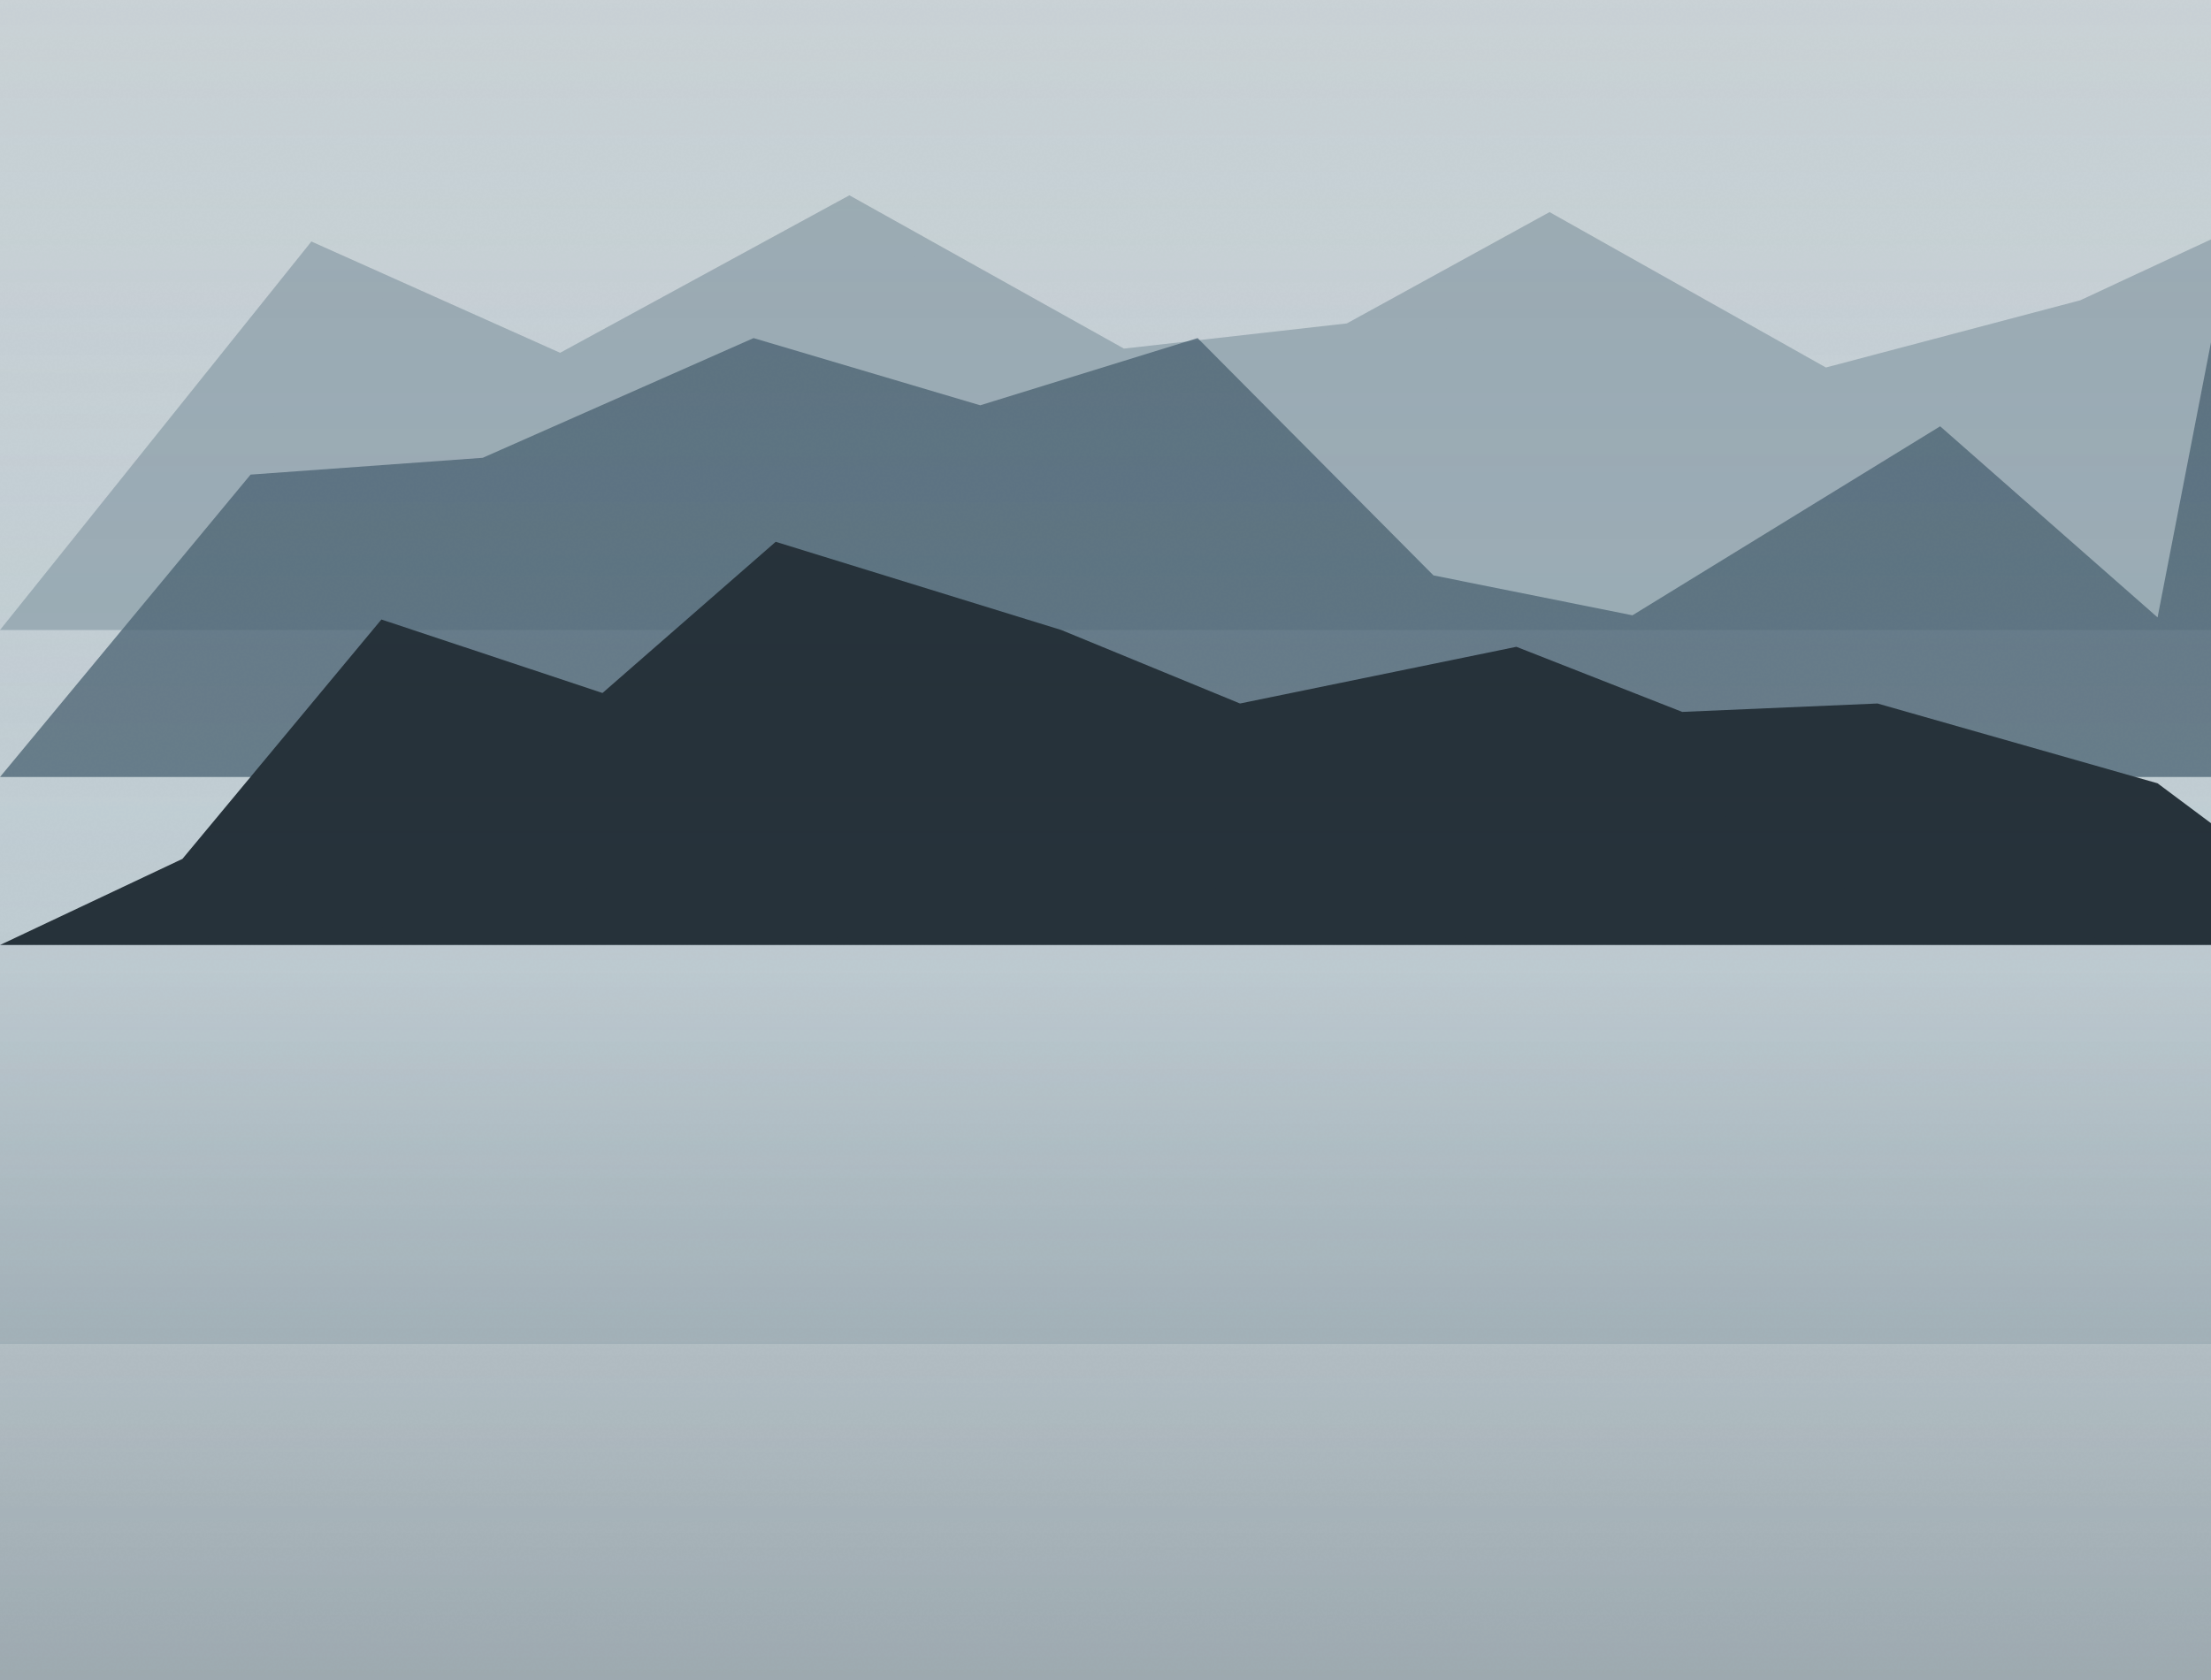
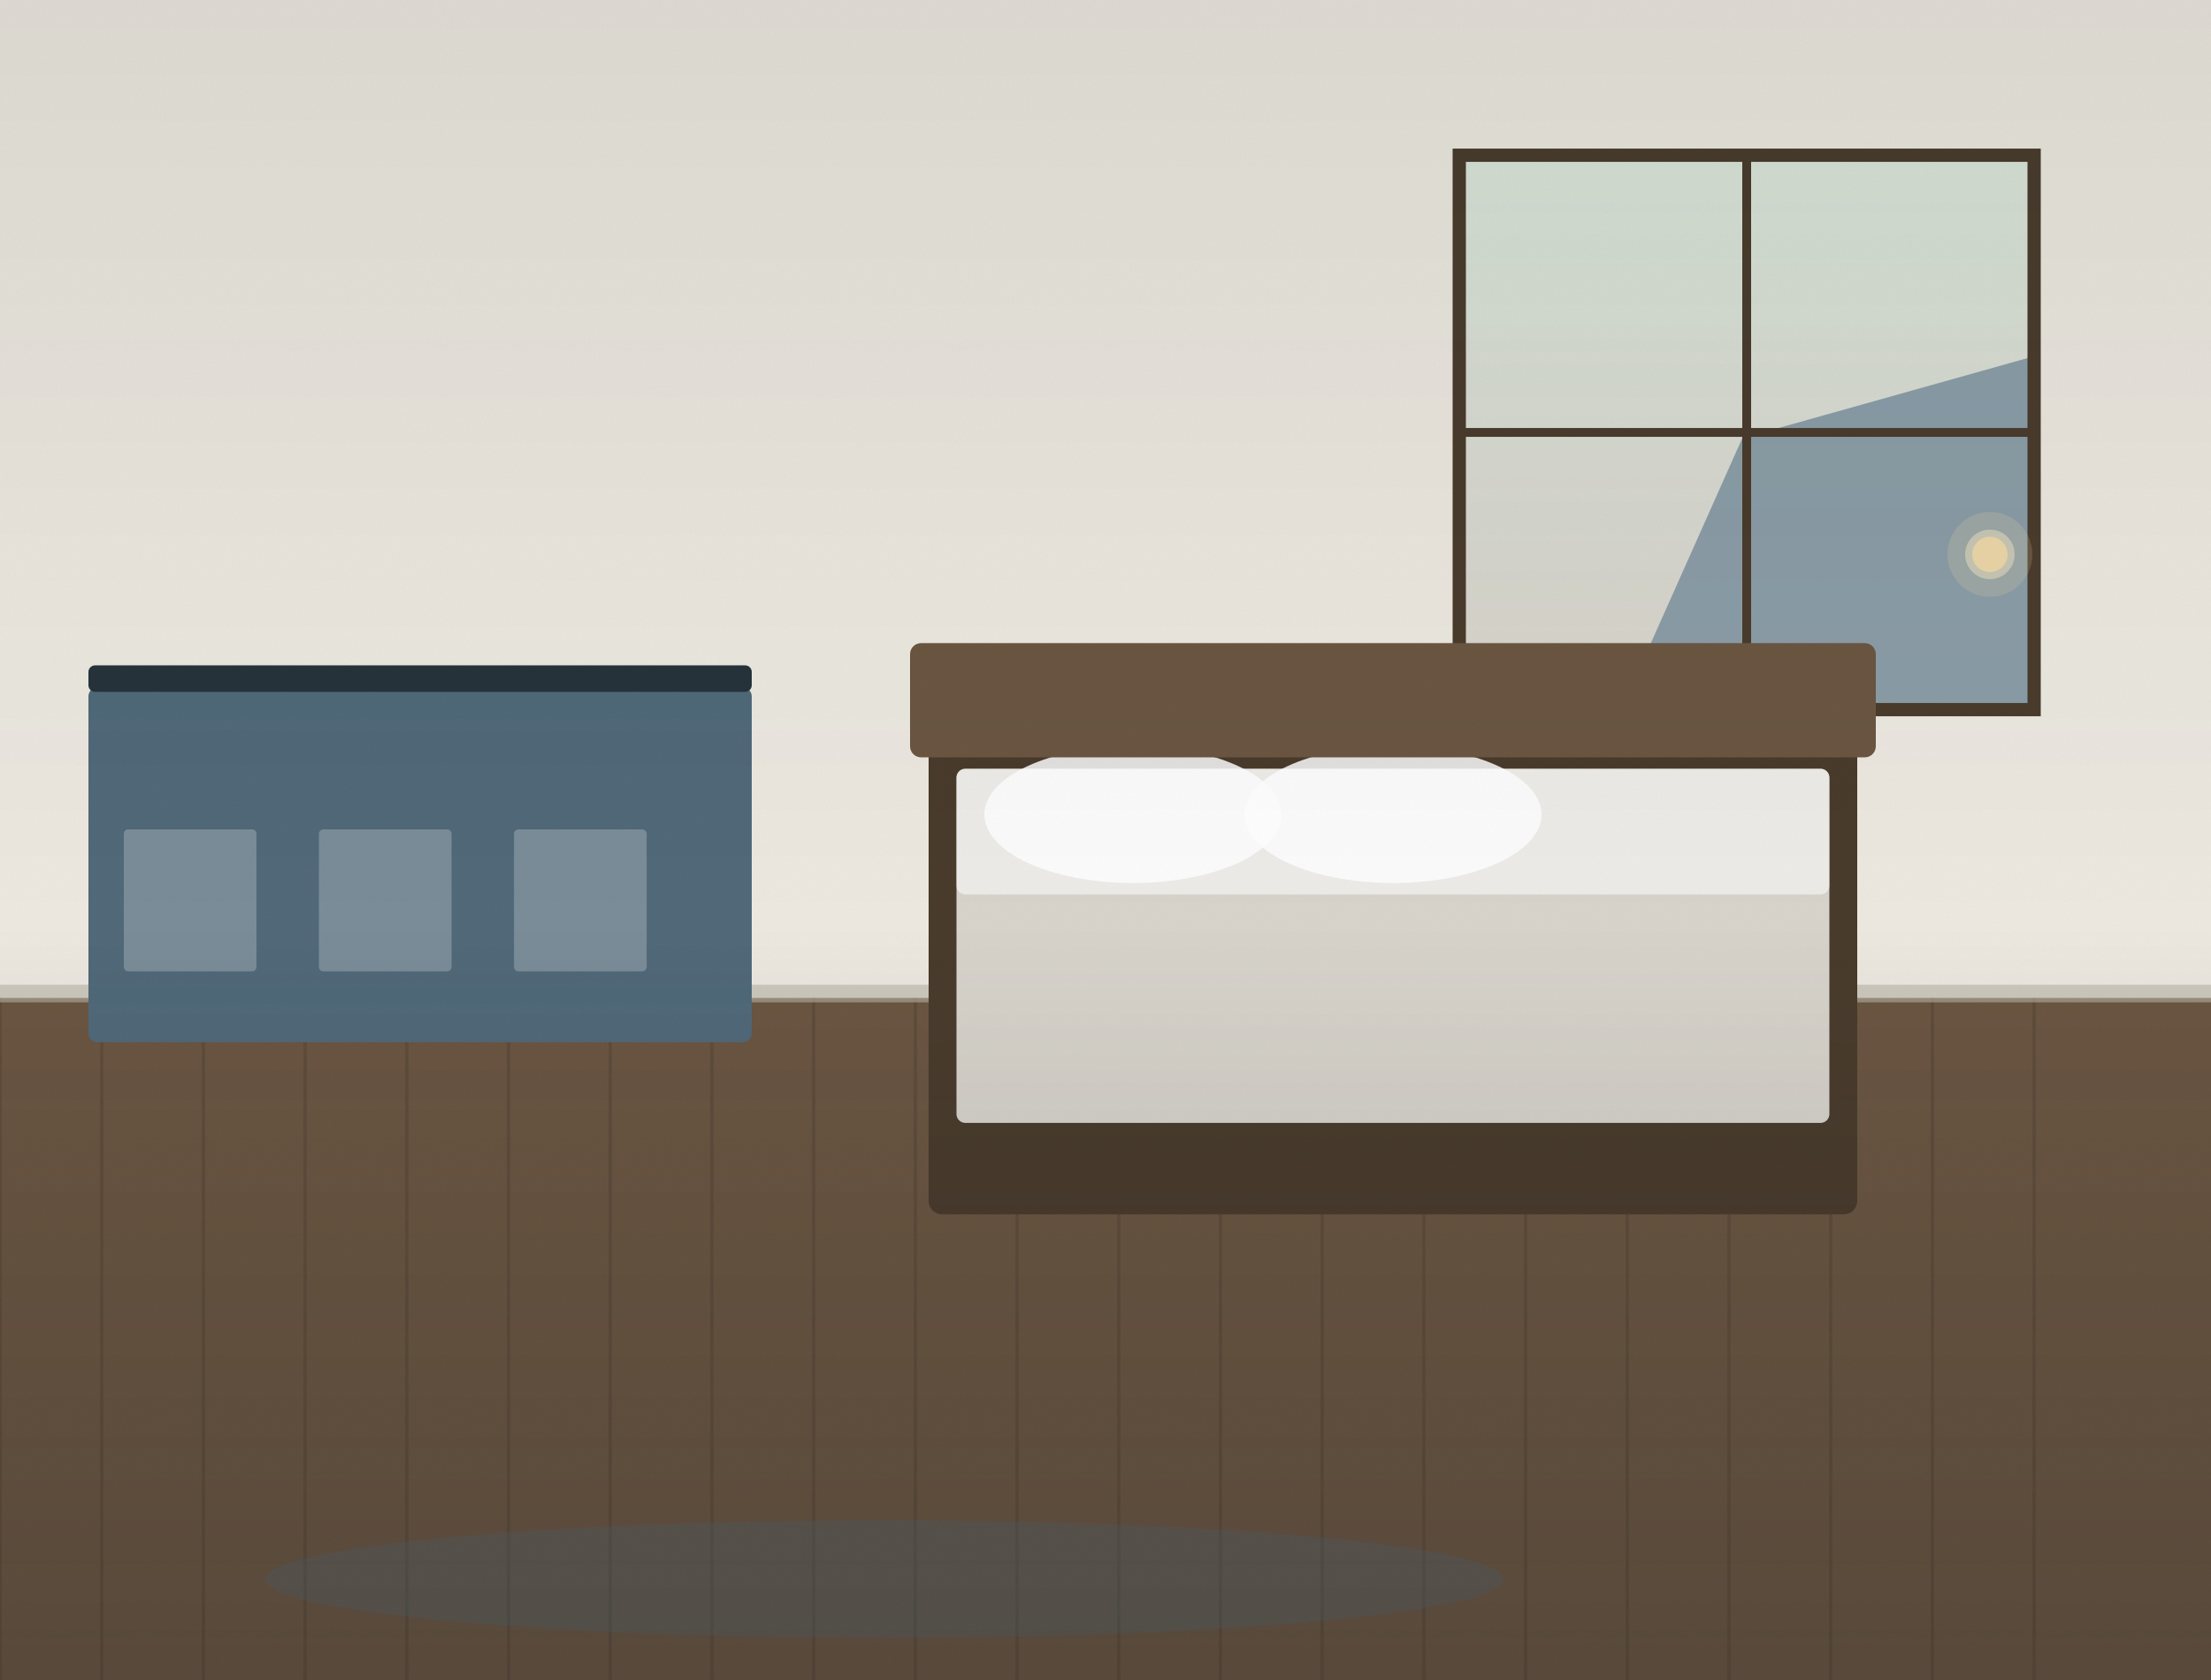
<svg xmlns="http://www.w3.org/2000/svg" viewBox="0 0 1000 760" width="1000" height="760" role="img" aria-label="Apartmán">
+   <rect width="1000" height="760" fill="#F5F6F4" />
+   <rect width="1000" height="501.6" fill="#EDE9E0" />
+   <rect y="451.44" width="1000" height="308.56" fill="#6B5642" />
+   <line x1="0" y1="451.44" x2="0" y2="760" stroke="#4A3B2C" stroke-width="1.5" opacity="0.35" />
+   <line x1="46" y1="451.44" x2="46" y2="760" stroke="#4A3B2C" stroke-width="1.5" opacity="0.35" />
+   <line x1="92" y1="451.44" x2="92" y2="760" stroke="#4A3B2C" stroke-width="1.5" opacity="0.35" />
+   <line x1="138" y1="451.44" x2="138" y2="760" stroke="#4A3B2C" stroke-width="1.5" opacity="0.35" />
+   <line x1="184" y1="451.44" x2="184" y2="760" stroke="#4A3B2C" stroke-width="1.5" opacity="0.35" />
+   <line x1="230" y1="451.44" x2="230" y2="760" stroke="#4A3B2C" stroke-width="1.5" opacity="0.35" />
+   <line x1="276" y1="451.44" x2="276" y2="760" stroke="#4A3B2C" stroke-width="1.5" opacity="0.35" />
+   <line x1="322" y1="451.44" x2="322" y2="760" stroke="#4A3B2C" stroke-width="1.5" opacity="0.35" />
+   <line x1="368" y1="451.44" x2="368" y2="760" stroke="#4A3B2C" stroke-width="1.5" opacity="0.35" />
+   <line x1="414" y1="451.44" x2="414" y2="760" stroke="#4A3B2C" stroke-width="1.5" opacity="0.35" />
+   <line x1="460" y1="451.44" x2="460" y2="760" stroke="#4A3B2C" stroke-width="1.5" opacity="0.35" />
+   <line x1="506" y1="451.44" x2="506" y2="760" stroke="#4A3B2C" stroke-width="1.5" opacity="0.35" />
+   <line x1="552" y1="451.44" x2="552" y2="760" stroke="#4A3B2C" stroke-width="1.5" opacity="0.35" />
+   <line x1="598" y1="451.44" x2="598" y2="760" stroke="#4A3B2C" stroke-width="1.5" opacity="0.35" />
+   <line x1="644" y1="451.44" x2="644" y2="760" stroke="#4A3B2C" stroke-width="1.5" opacity="0.35" />
+   <line x1="690" y1="451.44" x2="690" y2="760" stroke="#4A3B2C" stroke-width="1.5" opacity="0.35" />
+   <line x1="736" y1="451.44" x2="736" y2="760" stroke="#4A3B2C" stroke-width="1.5" opacity="0.35" />
+   <line x1="782" y1="451.44" x2="782" y2="760" stroke="#4A3B2C" stroke-width="1.5" opacity="0.35" />
+   <line x1="828" y1="451.44" x2="828" y2="760" stroke="#4A3B2C" stroke-width="1.5" opacity="0.35" />
+   <line x1="874" y1="451.44" x2="874" y2="760" stroke="#4A3B2C" stroke-width="1.5" opacity="0.35" />
+   <line x1="920" y1="451.44" x2="920" y2="760" stroke="#4A3B2C" stroke-width="1.5" opacity="0.35" />
+   <rect y="445.44" width="1000" height="8" fill="#B8B2A4" opacity="0.6" />
+   <g transform="translate(660.0,70.224)">
+     <defs>
+       <linearGradient id="winview-660-70" x1="0" y1="0" x2="0" y2="1">
+         <stop offset="0%" stop-color="#DCE6DA" />
+         <stop offset="100%" stop-color="#D8D4CC" />
+       </linearGradient>
+     </defs>
+     <rect width="260.0" height="250.8" fill="url(#winview-660-70)" />
+     <svg width="260.0" height="250.8" viewBox="0 0 260.0 250.8">
+       <path d="M0,415 L128,128 L274,87 L280,103 L280,415 Z" fill="#7E93A0" opacity="0.85" />
+     </svg>
+     <rect width="260.0" height="250.8" fill="none" stroke="#4A3B2C" stroke-width="6" />
+     <line x1="130.0" y1="0" x2="130.0" y2="250.8" stroke="#4A3B2C" stroke-width="4" />
+     <line x1="0" y1="125.4" x2="260.0" y2="125.4" stroke="#4A3B2C" stroke-width="4" />
+   </g>
+   <rect x="40.0" y="310.992" width="300.0" height="160.512" fill="#516979" rx="4" />
+   <rect x="40.0" y="300.992" width="300.0" height="12" fill="#26323A" rx="3" />
+   <rect x="56.0" y="375.197" width="60.0" height="64.205" fill="#F5F6F4" opacity="0.25" rx="2" />
+   <rect x="144.235" y="375.197" width="60.0" height="64.205" fill="#F5F6F4" opacity="0.25" rx="2" />
+   <rect x="232.471" y="375.197" width="60.0" height="64.205" fill="#F5F6F4" opacity="0.25" rx="2" />
+   <g transform="translate(420.0,290.928)">
+     <rect x="0" y="38.76" width="420.0" height="219.64" rx="6" fill="#4A3B2C" />
+     <rect x="12.6" y="56.848" width="394.8" height="160.208" rx="4" fill="#D8D4CC" />
+     <rect x="12.6" y="56.848" width="394.8" height="56.848" rx="4" fill="#FFFFFF" opacity="0.55" />
+     <ellipse cx="92.4" cy="77.52" rx="67.2" ry="31.008" fill="#FFFFFF" opacity="0.85" />
+     <ellipse cx="210.0" cy="77.52" rx="67.2" ry="31.008" fill="#FFFFFF" opacity="0.85" />
+     <rect x="-8.4" y="0" width="436.8" height="51.68" rx="5" fill="#6B5642" />
+   </g>
+   <circle cx="900.0" cy="250.8" r="19.2" fill="#F0D9A6" opacity="0.18" />
+   <circle cx="900.0" cy="250.8" r="11.2" fill="#F6E7C4" opacity="0.5" />
+   <circle cx="900.0" cy="250.8" r="8" fill="#F0D9A6" opacity="0.9" />
+   <ellipse cx="400.0" cy="714.4" rx="280.0" ry="26.6" fill="#516979" opacity="0.3" />
  <defs>
-     <linearGradient id="sky-5" x1="0" y1="0" x2="0" y2="1">
-       <stop offset="0%" stop-color="#DCE4E8" />
-       <stop offset="100%" stop-color="#A9BAC2" />
+     <filter id="grain-5">
+       <feTurbulence type="fractalNoise" baseFrequency="0.85" numOctaves="2" stitchTiles="stitch" />
+       <feColorMatrix type="matrix" values="0 0 0 0 0  0 0 0 0 0  0 0 0 0 0  0 0 0 0.025 0" />
+     </filter>
+     <linearGradient id="vig-5" x1="0" y1="0" x2="0" y2="1">
+       <stop offset="0%" stop-color="#161E23" stop-opacity="0.08" />
+       <stop offset="55%" stop-color="#161E23" stop-opacity="0" />
+       <stop offset="100%" stop-color="#161E23" stop-opacity="0.22" />
    </linearGradient>
-     <linearGradient id="vig-5" x1="0" y1="0" x2="0" y2="1">
-       <stop offset="0%" stop-color="#26323A" stop-opacity="0.10" />
-       <stop offset="55%" stop-color="#26323A" stop-opacity="0" />
-       <stop offset="100%" stop-color="#26323A" stop-opacity="0.22" />
-     </linearGradient>
-     <filter id="grain-5">
-       <feTurbulence type="fractalNoise" baseFrequency="0.9" numOctaves="2" stitchTiles="stitch" result="noise" />
-       <feColorMatrix in="noise" type="matrix" values="0 0 0 0 0  0 0 0 0 0  0 0 0 0 0  0 0 0 0.02 0" />
-     </filter>
  </defs>
-   <rect width="1000" height="760" fill="url(#sky-5)" />
-   <g transform="scale(0.8333333,0.95)">
-     <path d="M0,300 L169,115 L304,168 L461,93 L610,166 L731,154 L841,101 L991,175 L1129,143 L1200,114 L1200,300 Z" fill="#7E93A0" opacity="0.55" />
-     <path d="M0,300 L136,156 L262,148 L409,91 L532,123 L650,91 L778,204 L886,223 L1053,133 L1171,224 L1200,93 L1200,300 Z" fill="#516979" opacity="0.8" transform="translate(0,70)" />
-     <path d="M0,300 L99,259 L207,145 L327,180 L421,108 L576,150 L673,185 L823,158 L913,189 L1019,185 L1171,223 L1200,242 L1200,300 Z" fill="#26323A" transform="translate(0,150)" />
-     <rect x="0" y="640" width="1200" height="160" fill="#FFFFFF" opacity="0.25" />
-   </g>
-   <rect width="1000" height="760" filter="url(#grain-5)" opacity="0.6" />
+   <rect width="1000" height="760" filter="url(#grain-5)" opacity="0.5" />
  <rect width="1000" height="760" fill="url(#vig-5)" />
</svg>
